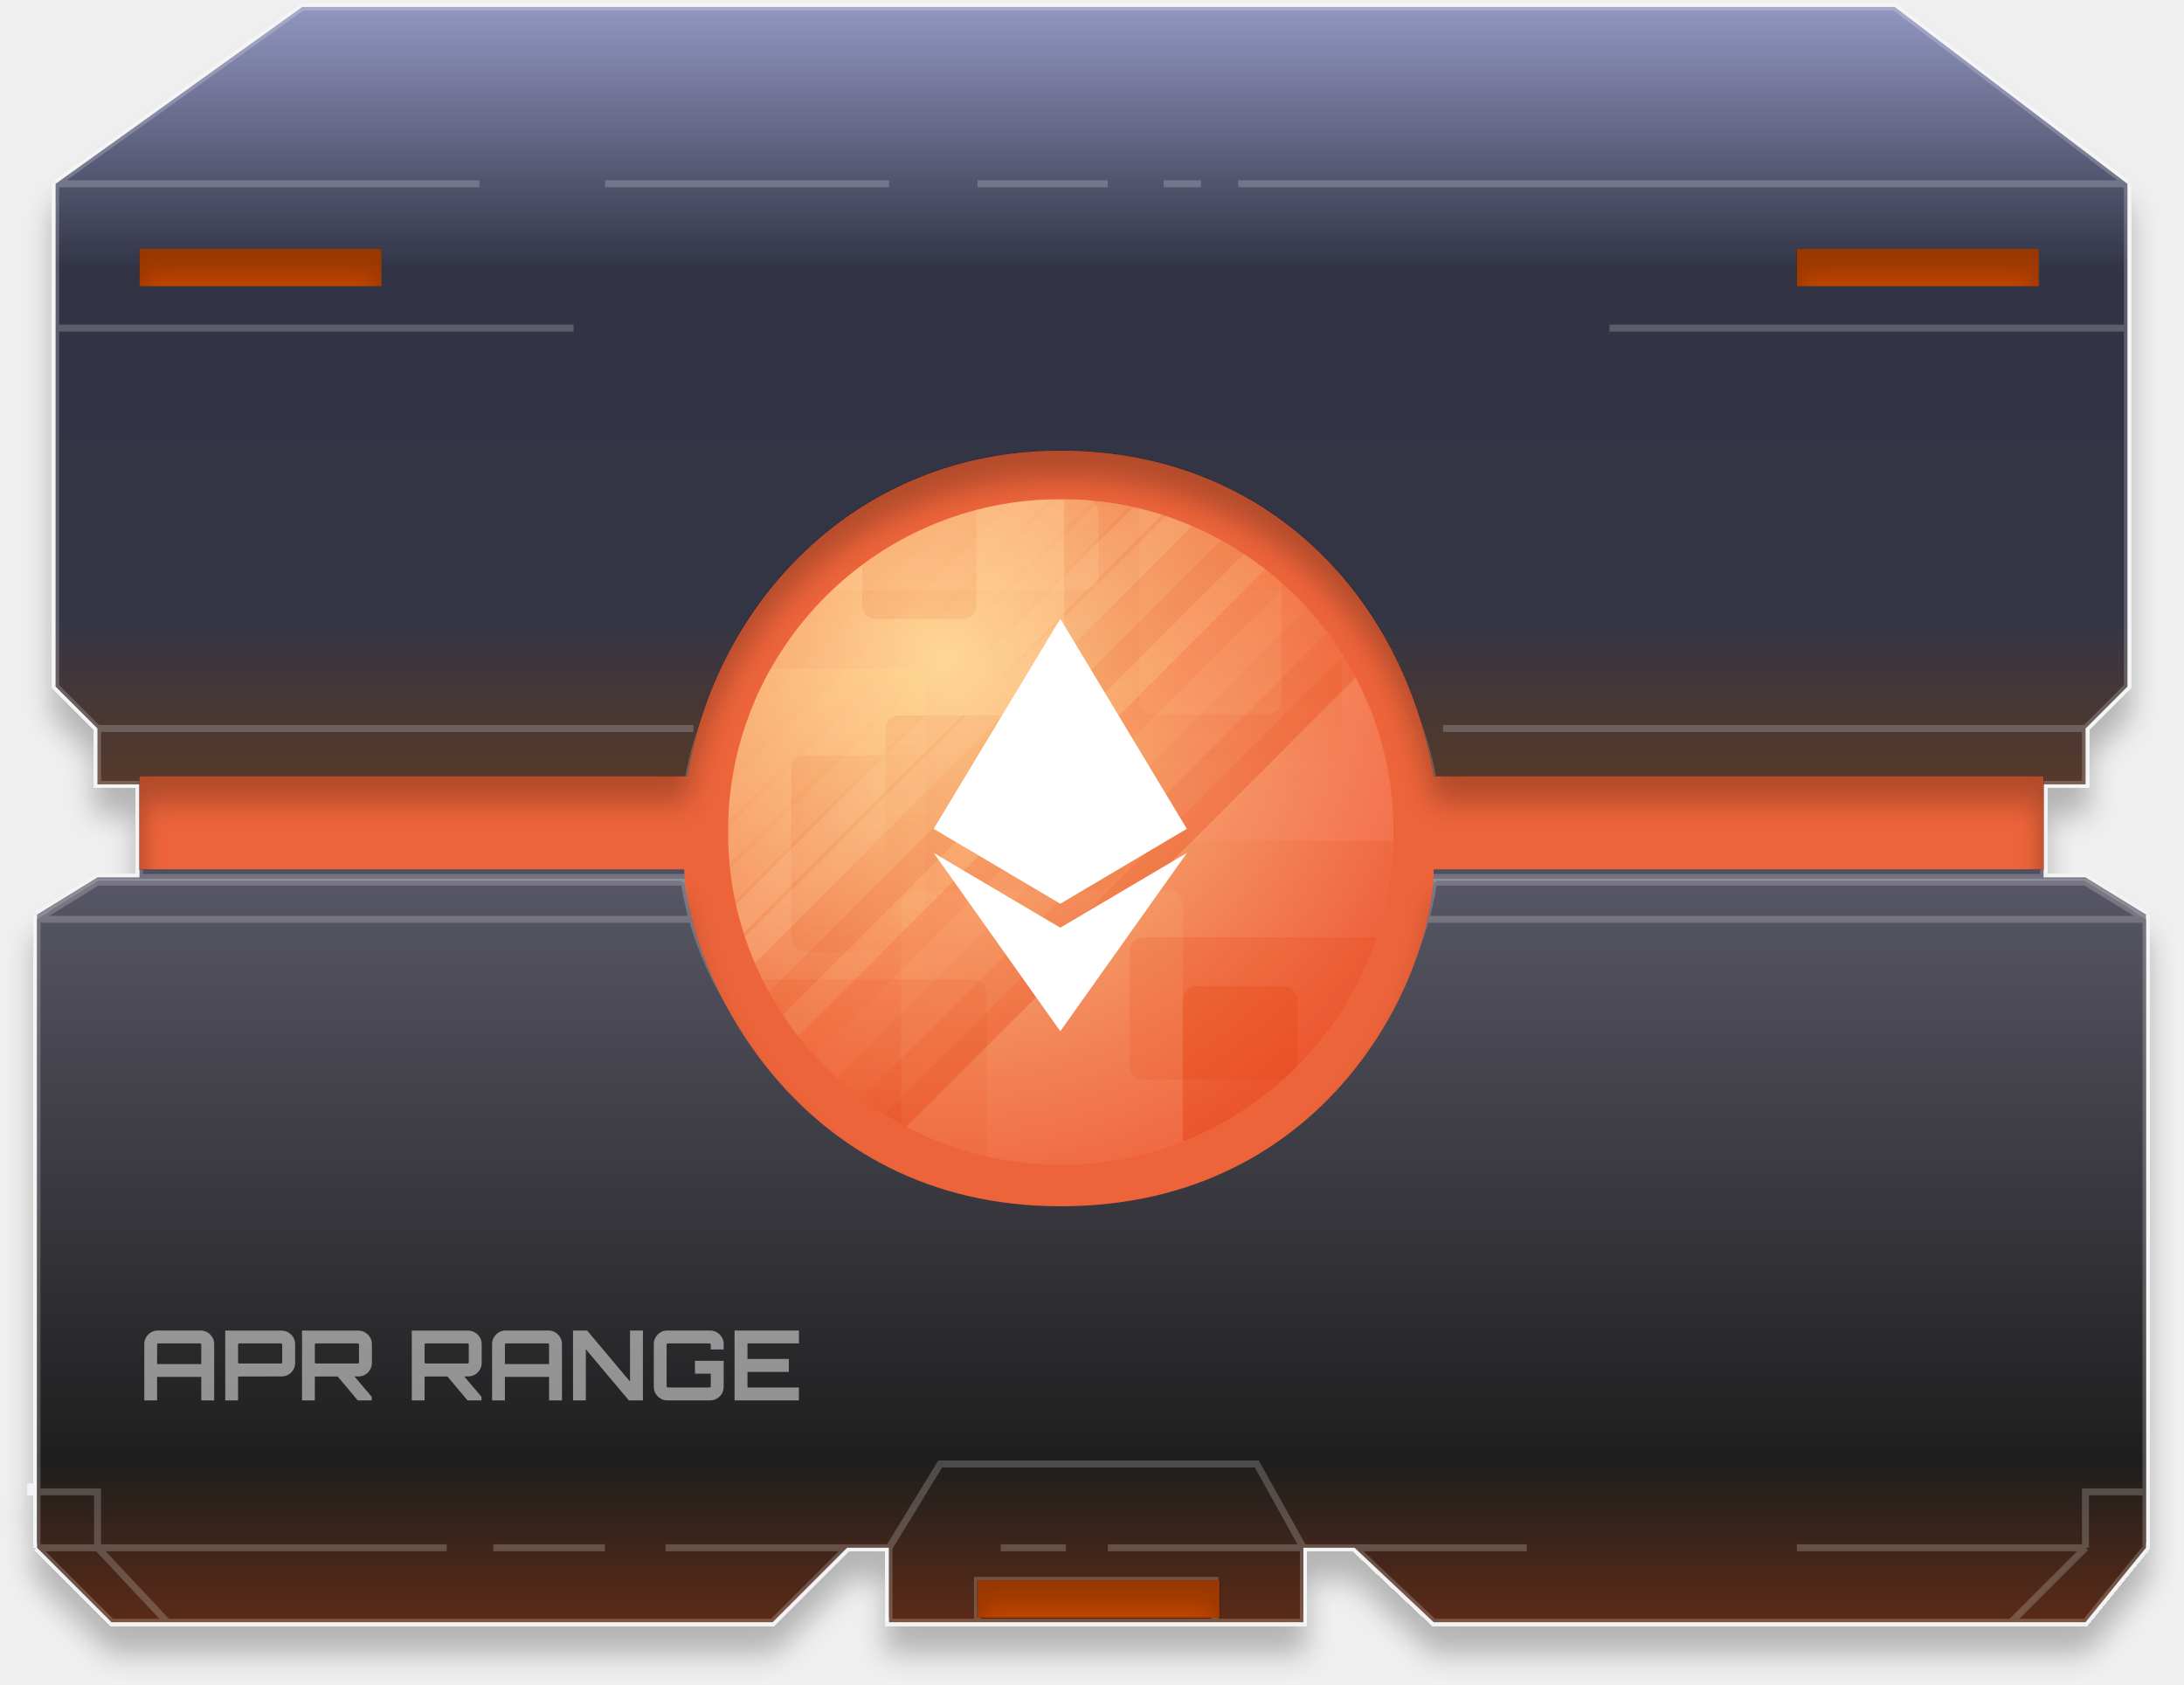
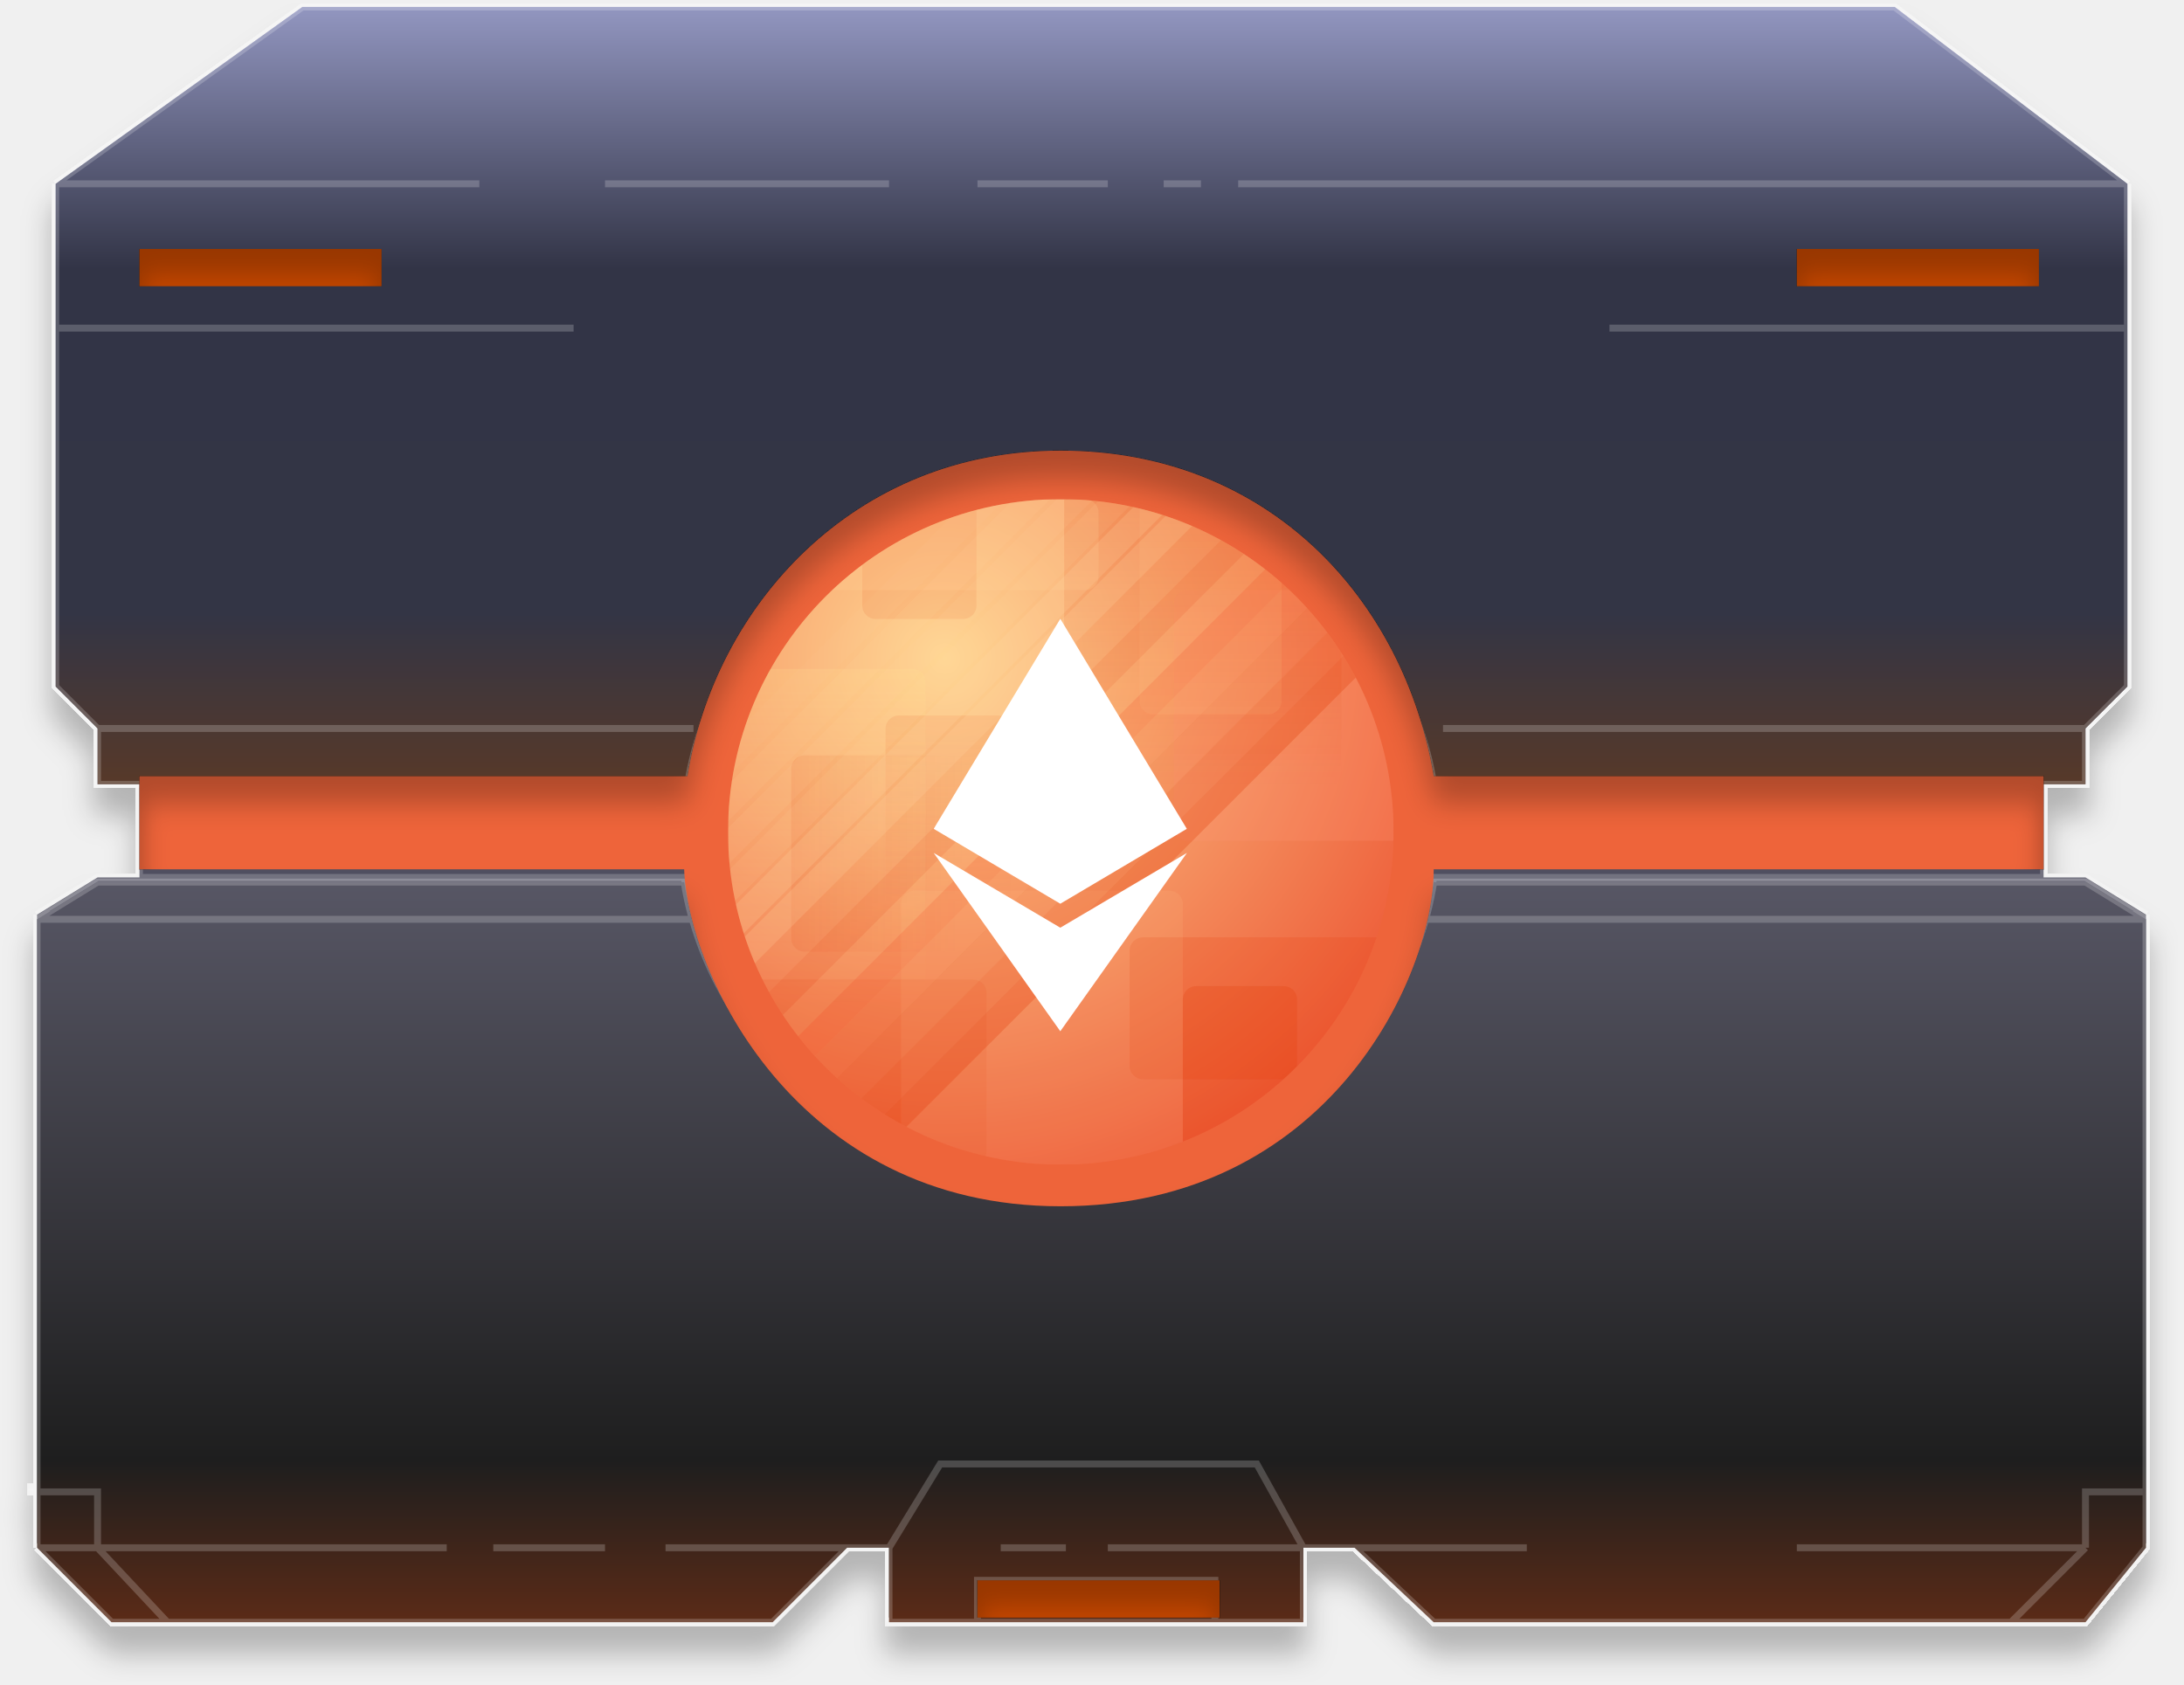
<svg xmlns="http://www.w3.org/2000/svg" width="315" height="243" viewBox="0 0 315 243" fill="none">
-   <g filter="url(#filter0_d_1_60)">
-     <path d="M8.029 26.516L43.617 1H156.424H159.781H273.259L306.833 26.516V47.331V99.035L300.79 105.078V113.135H294.746V126.565H300.79L309.519 131.937V166.853V173.568V214.527V222.585L300.79 233.329H290.046H206.784L195.369 222.585H187.983V233.329H175.225H140.98H128.222V222.585H122.179L111.435 233.329H24.144H16.087L5.343 222.585V214.527V131.937L14.072 126.565H20.115V113.135H14.072V105.078L8.029 99.035V47.331V26.516Z" fill="url(#paint0_linear_1_60)" />
+   <g filter="url(#filter0_d_32_65)">
+     <path d="M8.029 26.516L43.617 1H156.424H159.781H273.259L306.833 26.516V47.331V99.035L300.79 105.078V113.135H294.746V126.565H300.79L309.519 131.937V166.853V173.568V214.527V222.585L300.79 233.329H290.046H206.784L195.369 222.585H187.983V233.329H175.225H140.98H128.222V222.585H122.179L111.435 233.329H24.144H16.087L5.343 222.585V214.527V131.937L14.072 126.565H20.115V113.135H14.072V105.078L8.029 99.035V47.331V26.516Z" fill="url(#paint0_linear_32_65)" />
    <path d="M8.029 26.516L43.617 1H156.424H159.781H273.259L306.833 26.516M8.029 26.516H69.133M8.029 26.516V47.331M14.072 105.078L8.029 99.035V47.331M14.072 105.078V113.135H20.115M14.072 105.078H100.02M300.79 105.078L306.833 99.035V47.331M300.79 105.078V113.135H294.746M300.79 105.078H208.127M306.833 26.516H178.582M306.833 26.516V47.331M87.262 26.516H128.222M140.98 26.516H159.781M167.839 26.516H173.21M8.029 47.331H306.833M294.746 113.135V126.565M294.746 113.135H206.784C202.925 88.824 180.304 70.161 152.976 70.161C125.647 70.161 103.026 88.824 99.168 113.135H20.115M294.746 126.565H300.79L309.519 131.937M294.746 126.565H206.784C202.925 150.876 180.304 170.882 152.976 170.882C125.647 170.882 102.536 150.876 98.677 126.565H20.115M20.115 126.565V113.135M20.115 126.565H14.072L5.343 131.937M5.343 131.937V222.585M5.343 131.937H100.02M5.343 222.585L16.087 233.329H24.144M5.343 222.585H64.432M122.179 222.585L111.435 233.329H24.144M122.179 222.585H128.222M122.179 222.585H95.991M128.222 222.585L135.608 210.499H181.268L187.983 222.585M128.222 222.585V233.329H140.98M187.983 222.585H195.369M187.983 222.585V233.329H175.225M187.983 222.585H159.781M195.369 222.585L206.784 233.329H290.046M195.369 222.585H220.213M309.519 131.937V166.853V173.568V214.527M309.519 131.937H204.769M4 214.527H14.072V222.585L24.144 233.329M309.519 214.527V222.585L300.79 233.329H290.046M309.519 214.527H300.79V222.585M300.79 222.585L290.046 233.329M300.79 222.585H259.159M71.147 222.585H87.262M144.337 222.585H153.738M140.98 233.329V227.285H175.225V233.329M140.98 233.329H175.225" stroke="white" stroke-opacity="0.2" />
-     <path d="M14.072 127.236H20.115H98.677C98.966 129.053 99.362 130.845 99.859 132.608C106.014 154.426 127.69 171.553 152.976 171.553C178.262 171.553 199.518 154.426 205.61 132.608C206.102 130.845 206.495 129.053 206.784 127.236H294.746H300.79L309.519 132.608V167.524V174.239V215.198V223.256L300.79 234H290.046H206.784L195.369 223.256H187.983V234H175.225H140.98H128.222V223.256H122.179L111.435 234H24.144H16.087L5.343 223.256V215.198V132.608L14.072 127.236Z" fill="url(#paint1_linear_1_60)" />
-     <path d="M5.343 132.608L14.072 127.236H20.115H98.677C102.536 151.548 125.647 171.553 152.976 171.553C180.304 171.553 202.925 151.548 206.784 127.236H294.746H300.79L309.519 132.608M5.343 132.608V223.256M5.343 132.608H100.02M5.343 223.256L16.087 234H24.144M5.343 223.256H64.432M122.179 223.256L111.435 234H24.144M122.179 223.256H128.222M122.179 223.256H95.991M128.222 223.256L135.608 211.17H181.268L187.983 223.256M128.222 223.256V234H140.98M187.983 223.256H195.369M187.983 223.256V234H175.225M187.983 223.256H159.781M195.369 223.256L206.784 234H290.046M195.369 223.256H220.213M309.519 132.608V167.524V174.239V215.198M309.519 132.608H204.769M4 215.198H14.072V223.256L24.144 234M309.519 215.198V223.256L300.79 234H290.046M309.519 215.198H300.79V223.256M300.79 223.256L290.046 234M300.79 223.256H259.159M71.147 223.256H87.262M144.337 223.256H153.738M140.98 234V227.956H175.225V234M140.98 234H175.225" stroke="white" stroke-opacity="0.2" />
-     <path d="M43.618 1L8.03 26.516V47.331V99.035L14.073 105.078V113.135H20.117H99.169C103.028 88.824 125.649 70.161 152.977 70.161C180.305 70.161 202.926 88.824 206.785 113.135H294.748H300.791V105.078L306.834 99.035V47.331V26.516L273.261 1H159.782H156.425H43.618Z" fill="url(#paint2_linear_1_60)" />
+     <path d="M14.072 127.236H20.115H98.677C98.966 129.053 99.362 130.845 99.859 132.608C106.014 154.426 127.69 171.553 152.976 171.553C178.262 171.553 199.518 154.426 205.61 132.608C206.102 130.845 206.495 129.053 206.784 127.236H294.746H300.79L309.519 132.608V167.524V174.239V215.198V223.256L300.79 234H290.046H206.784L195.369 223.256H187.983V234H175.225H140.98H128.222V223.256H122.179L111.435 234H24.144H16.087L5.343 223.256V215.198V132.608L14.072 127.236Z" fill="url(#paint1_linear_32_65)" />
+     <path d="M5.343 132.608L14.072 127.236H20.115H98.677C102.536 151.547 125.647 171.553 152.976 171.553C180.304 171.553 202.925 151.547 206.784 127.236H294.746H300.79L309.519 132.608M5.343 132.608V223.256M5.343 132.608H100.02M5.343 223.256L16.087 234H24.144M5.343 223.256H64.432M122.179 223.256L111.435 234H24.144M122.179 223.256H128.222M122.179 223.256H95.991M128.222 223.256L135.608 211.17H181.268L187.983 223.256M128.222 223.256V234H140.98M187.983 223.256H195.369M187.983 223.256V234H175.225M187.983 223.256H159.781M195.369 223.256L206.784 234H290.046M195.369 223.256H220.213M309.519 132.608V167.524V174.239V215.198M309.519 132.608H204.769M4 215.198H14.072V223.256L24.144 234M309.519 215.198V223.256L300.79 234H290.046M309.519 215.198H300.79V223.256M300.79 223.256L290.046 234M300.79 223.256H259.159M71.147 223.256H87.262M144.337 223.256H153.738M140.98 234V227.956H175.225V234M140.98 234H175.225" stroke="white" stroke-opacity="0.2" />
+     <path d="M43.618 1L8.03 26.516V47.331V99.035L14.073 105.078V113.135H20.117H99.169C103.028 88.824 125.649 70.161 152.977 70.161C180.305 70.161 202.926 88.824 206.785 113.135H294.748H300.791V105.078L306.834 99.035V47.331V26.516L273.261 1H159.782H156.425H43.618Z" fill="url(#paint2_linear_32_65)" />
    <path d="M8.03 26.516L43.618 1H156.425H159.782H273.261L306.834 26.516M8.03 26.516H69.134M8.03 26.516V47.331M14.073 105.078L8.03 99.035V47.331M14.073 105.078V113.135H20.117H99.169C103.028 88.824 125.649 70.161 152.977 70.161C180.305 70.161 202.926 88.824 206.785 113.135H294.748H300.791V105.078M14.073 105.078H100.022M300.791 105.078L306.834 99.035V47.331M300.791 105.078H208.128M306.834 26.516H178.584M306.834 26.516V47.331M87.264 26.516H128.223M140.981 26.516H159.782M167.84 26.516H173.212M8.03 47.331H82.731M306.834 47.331H232.133" stroke="white" stroke-opacity="0.2" />
    <path d="M105.486 113.807C105.205 115.784 105.059 117.801 105.059 119.85C105.059 121.438 105.316 124.551 105.316 124.551M105.486 113.807C108.614 91.818 128.576 74.862 152.734 74.862C177.381 74.862 197.661 92.513 200.151 115.15M105.486 113.807C102.658 113.359 95.32 114.479 95.32 119.85C95.32 125.222 106.659 124.551 105.316 124.551M105.316 124.551C107.807 147.188 128.086 164.839 152.734 164.839C177.137 164.839 197.258 147.536 200.072 125.222M200.151 115.15C200.321 116.695 200.408 118.263 200.408 119.85C200.408 121.668 200.294 123.461 200.072 125.222M200.151 115.15C203.481 115.15 210.141 116.09 210.141 119.85C210.141 123.611 203.428 124.998 200.072 125.222" stroke="white" stroke-opacity="0.2" />
-     <g filter="url(#filter1_i_1_60)">
+     <g filter="url(#filter1_i_32_65)">
      <path d="M294.745 125.393V111.963H206.783C202.5 86.5 183 65 152.974 65C122.949 65 103.025 87.652 99.166 111.963H20.114V125.393H98.676C99.166 140 114.5 174 152.974 174C191.449 174 206.783 141 206.783 125.393H294.745Z" fill="#EE643A" />
    </g>
-     <mask id="mask0_1_60" style="mask-type:luminance" maskUnits="userSpaceOnUse" x="105" y="72" width="96" height="96">
+     <mask id="mask0_32_65" style="mask-type:luminance" maskUnits="userSpaceOnUse" x="105" y="72" width="96" height="96">
      <path d="M201 72H105V168H201V72Z" fill="white" />
    </mask>
-     <g mask="url(#mask0_1_60)">
-       <path d="M153 168C179.51 168 201 146.51 201 120C201 93.49 179.51 72 153 72C126.49 72 105 93.49 105 120C105 146.51 126.49 168 153 168Z" fill="url(#paint3_radial_1_60)" />
-       <mask id="mask1_1_60" style="mask-type:alpha" maskUnits="userSpaceOnUse" x="105" y="72" width="96" height="96">
-         <path d="M153 168C179.51 168 201 146.51 201 120C201 93.49 179.51 72 153 72C126.49 72 105 93.49 105 120C105 146.51 126.49 168 153 168Z" fill="url(#paint4_radial_1_60)" />
+     <g mask="url(#mask0_32_65)">
+       <path d="M153 168C179.51 168 201 146.51 201 120C201 93.49 179.51 72 153 72C126.49 72 105 93.49 105 120C105 146.51 126.49 168 153 168Z" fill="url(#paint3_radial_32_65)" />
+       <mask id="mask1_32_65" style="mask-type:alpha" maskUnits="userSpaceOnUse" x="105" y="72" width="96" height="96">
+         <path d="M153 168C179.51 168 201 146.51 201 120C201 93.49 179.51 72 153 72C126.49 72 105 93.49 105 120C105 146.51 126.49 168 153 168Z" fill="url(#paint4_radial_32_65)" />
      </mask>
-       <g mask="url(#mask1_1_60)">
-         <path opacity="0.2" d="M103.401 98.401C103.401 97.341 104.26 96.481 105.321 96.481H131.561C132.621 96.481 133.481 97.341 133.481 98.401V143.041C133.481 144.102 132.621 144.961 131.561 144.961H105.321C104.26 144.961 103.401 144.102 103.401 143.041V98.401Z" fill="url(#paint5_linear_1_60)" />
+       <g mask="url(#mask1_32_65)">
+         <path opacity="0.2" d="M103.401 98.401C103.401 97.341 104.26 96.481 105.321 96.481H131.561C132.621 96.481 133.481 97.341 133.481 98.401V143.041C133.481 144.102 132.621 144.961 131.561 144.961H105.321C104.26 144.961 103.401 144.102 103.401 143.041V98.401Z" fill="url(#paint5_linear_32_65)" />
        <path opacity="0.2" d="M162.92 137.122C162.92 136.061 163.78 135.202 164.84 135.202H199.08C200.141 135.202 201 136.061 201 137.122V153.762C201 154.822 200.141 155.682 199.08 155.682H164.84C163.78 155.682 162.92 154.822 162.92 153.762V137.122Z" fill="#E74310" />
        <path opacity="0.2" d="M185.161 142.241C186.221 142.241 187.081 143.1 187.081 144.161V176.481C187.081 177.541 186.221 178.401 185.161 178.401H172.521C171.46 178.401 170.601 177.541 170.601 176.481V144.161C170.601 143.1 171.46 142.241 172.521 142.241H185.161Z" fill="#DF3600" />
-         <path opacity="0.1" d="M143.881 103.201C144.941 103.201 145.801 104.06 145.801 105.121V130.881C145.801 131.941 144.941 132.801 143.881 132.801H129.641C128.58 132.801 127.721 131.941 127.721 130.881V105.121C127.721 104.06 128.58 103.201 129.641 103.201H143.881Z" fill="url(#paint6_linear_1_60)" />
-         <path opacity="0.1" d="M114.12 110.881C114.12 109.821 114.98 108.961 116.04 108.961H139.4C140.461 108.961 141.32 109.821 141.32 110.881V135.361C141.32 136.421 140.461 137.281 139.4 137.281H116.04C114.98 137.281 114.12 136.421 114.12 135.361V110.881Z" fill="url(#paint7_linear_1_60)" />
+         <path opacity="0.1" d="M143.881 103.201C144.941 103.201 145.801 104.06 145.801 105.121V130.881C145.801 131.941 144.941 132.801 143.881 132.801H129.641C128.58 132.801 127.721 131.941 127.721 130.881V105.121C127.721 104.06 128.58 103.201 129.641 103.201H143.881Z" fill="url(#paint6_linear_32_65)" />
+         <path opacity="0.1" d="M114.12 110.881C114.12 109.821 114.98 108.961 116.04 108.961H139.4C140.46 108.961 141.32 109.821 141.32 110.881V135.361C141.32 136.421 140.46 137.281 139.4 137.281H116.04C114.98 137.281 114.12 136.421 114.12 135.361V110.881Z" fill="url(#paint7_linear_32_65)" />
        <path opacity="0.2" d="M201 85.122C202.061 85.122 202.92 85.981 202.92 87.042V119.362C202.92 120.422 202.061 121.282 201 121.282H171.24C170.18 121.282 169.32 120.422 169.32 119.362V87.042C169.32 85.981 170.18 85.122 171.24 85.122H201Z" fill="#FF9776" />
        <path opacity="0.2" d="M182.921 63.681C183.981 63.681 184.841 64.541 184.841 65.601V101.121C184.841 102.181 183.981 103.041 182.921 103.041H166.281C165.221 103.041 164.361 102.181 164.361 101.121V65.601C164.361 64.541 165.221 63.681 166.281 63.681H182.921Z" fill="#FFCA8C" />
-         <path opacity="0.2" d="M191.56 70.081C192.621 70.081 193.48 70.941 193.48 72.001V111.521C193.48 112.582 192.621 113.441 191.56 113.441H155.4C154.34 113.441 153.48 112.582 153.48 111.521V72.001C153.48 70.941 154.34 70.081 155.4 70.081H191.56Z" fill="url(#paint8_linear_1_60)" />
+         <path opacity="0.2" d="M191.56 70.081C192.621 70.081 193.48 70.941 193.48 72.001V111.521C193.48 112.582 192.621 113.441 191.56 113.441H155.4C154.34 113.441 153.48 112.582 153.48 111.521V72.001C153.48 70.941 154.34 70.081 155.4 70.081H191.56Z" fill="url(#paint8_linear_32_65)" />
        <path opacity="0.1" d="M138.92 58.881C139.981 58.881 140.84 59.741 140.84 60.801V87.361C140.84 88.421 139.981 89.281 138.92 89.281H126.28C125.22 89.281 124.36 88.421 124.36 87.361V60.801C124.36 59.741 125.22 58.881 126.28 58.881H138.92Z" fill="#DF3600" />
        <path opacity="0.1" d="M140.361 141.281C141.421 141.281 142.281 142.14 142.281 143.201V166.081C142.281 167.141 141.421 168.001 140.361 168.001H108.201C107.14 168.001 106.281 167.141 106.281 166.081L106.281 143.201C106.281 142.14 107.14 141.281 108.201 141.281H140.361Z" fill="#DF3600" />
        <path opacity="0.1" d="M168.681 128.481C169.741 128.481 170.601 129.341 170.601 130.401V166.081C170.601 167.141 169.741 168.001 168.681 168.001H131.881C130.82 168.001 129.961 167.141 129.961 166.081V130.401C129.961 129.341 130.82 128.481 131.881 128.481H168.681Z" fill="#FFD494" />
        <path opacity="0.2" d="M156.521 72.001C157.581 72.001 158.441 72.86 158.441 73.921V83.201C158.441 84.261 157.581 85.121 156.521 85.121H118.121C117.06 85.121 116.201 84.261 116.201 83.201V73.921C116.201 72.86 117.06 72.001 118.121 72.001L156.521 72.001Z" fill="#FFD494" />
        <path opacity="0.1" d="M126.24 167.066L198.146 95.161L195.68 92.695L123.774 164.6L126.24 167.066Z" fill="#DF3600" />
        <path opacity="0.1" d="M120.846 161.832L192.752 89.927L189.541 86.716L117.635 158.622L120.846 161.832Z" fill="#DF3600" />
        <path opacity="0.1" d="M117.811 158.477L189.717 86.572L186.506 83.361L114.601 155.267L117.811 158.477Z" fill="#F45C2C" />
        <path opacity="0.2" d="M114.931 154.958L186.837 83.052L184.194 80.41L112.289 152.315L114.931 154.958Z" fill="#F45C2C" />
        <path opacity="0.1" d="M112.283 152.309L184.188 80.403L181.546 77.761L109.64 149.666L112.283 152.309Z" fill="#FFBC6E" />
        <path opacity="0.1" d="M110.523 148.789L182.428 76.884L179.786 74.241L107.881 146.147L110.523 148.789Z" fill="#DF3600" />
        <path opacity="0.09" d="M102.043 127.669L158.741 70.971L156.099 68.328L99.401 125.026L102.043 127.669Z" fill="#FFD5A4" />
        <path opacity="0.08" d="M99.003 124.461L155.701 67.763L153.058 65.121L96.36 121.819L99.003 124.461Z" fill="#FFD5A4" />
        <path opacity="0.05" d="M96.283 120.782L152.981 64.084L150.338 61.442L93.64 118.14L96.283 120.782Z" fill="#FFD5A4" />
        <path opacity="0.2" d="M106.523 135.375L172.374 69.523L169.732 66.881L103.88 132.732L106.523 135.375Z" fill="#FFD5A4" />
        <path opacity="0.2" d="M108.283 139.536L174.134 73.684L171.492 71.042L105.64 136.893L108.283 139.536Z" fill="#FFD5A4" />
        <path opacity="0.1" d="M105.403 130.549L163.849 72.104L161.206 69.461L102.761 127.907L105.403 130.549Z" fill="#FFD5A4" />
        <path opacity="0.1" d="M126.134 167.12L198.04 95.214L192.768 89.942L120.862 161.848L126.134 167.12Z" fill="#DF3600" />
        <path opacity="0.1" d="M126.134 167.12L198.04 95.214L192.741 89.916L120.836 161.821L126.134 167.12Z" fill="#DF3600" />
      </g>
      <path d="M152.929 130.358L134.667 119.554L152.929 89.259L171.175 119.554L152.929 130.358Z" fill="white" />
      <path d="M152.929 148.751L134.667 123.03L152.929 133.816L171.191 123.03L152.929 148.751Z" fill="white" />
    </g>
-     <g filter="url(#filter2_i_1_60)">
+     <g filter="url(#filter2_i_32_65)">
      <rect x="140.982" y="227.957" width="34.916" height="5.372" fill="#CB4900" />
    </g>
-     <g filter="url(#filter3_i_1_60)">
+     <g filter="url(#filter3_i_32_65)">
      <rect x="20.114" y="35.916" width="34.916" height="5.372" fill="#CB4900" />
    </g>
-     <g filter="url(#filter4_i_1_60)">
+     <g filter="url(#filter4_i_32_65)">
      <rect x="259.157" y="35.916" width="34.916" height="5.372" fill="#CB4900" />
    </g>
  </g>
-   <path opacity="0.5" d="M20.812 202V193.866C20.812 193.511 20.901 193.189 21.078 192.9C21.255 192.601 21.489 192.363 21.778 192.186C22.077 192.009 22.403 191.92 22.758 191.92H28.932C29.287 191.92 29.613 192.009 29.912 192.186C30.211 192.363 30.449 192.601 30.626 192.9C30.803 193.189 30.892 193.511 30.892 193.866V202H29.03V198.612H22.66V202H20.812ZM22.66 196.764H29.03V193.95C29.03 193.903 29.011 193.866 28.974 193.838C28.937 193.801 28.895 193.782 28.848 193.782H22.828C22.781 193.782 22.739 193.801 22.702 193.838C22.674 193.866 22.66 193.903 22.66 193.95V196.764ZM32.487 202V191.934H40.607C40.962 191.934 41.288 192.023 41.587 192.2C41.886 192.377 42.124 192.615 42.301 192.914C42.478 193.203 42.567 193.525 42.567 193.88V196.596C42.567 196.951 42.478 197.277 42.301 197.576C42.124 197.875 41.886 198.113 41.587 198.29C41.288 198.458 40.962 198.542 40.607 198.542L34.335 198.556V202H32.487ZM34.503 196.68H40.523C40.57 196.68 40.612 196.666 40.649 196.638C40.687 196.61 40.705 196.573 40.705 196.526V193.95C40.705 193.903 40.687 193.866 40.649 193.838C40.612 193.801 40.57 193.782 40.523 193.782H34.503C34.456 193.782 34.414 193.801 34.377 193.838C34.349 193.866 34.335 193.903 34.335 193.95V196.526C34.335 196.573 34.349 196.61 34.377 196.638C34.414 196.666 34.456 196.68 34.503 196.68ZM51.597 202L48.559 198.374H50.981L53.613 201.482V202H51.597ZM43.561 202V191.934H51.681C52.036 191.934 52.363 192.023 52.661 192.2C52.96 192.377 53.198 192.615 53.375 192.914C53.553 193.203 53.641 193.525 53.641 193.88V196.596C53.641 196.951 53.553 197.277 53.375 197.576C53.198 197.875 52.96 198.113 52.661 198.29C52.363 198.458 52.036 198.542 51.681 198.542L45.409 198.556V202H43.561ZM45.577 196.68H51.597C51.644 196.68 51.686 196.666 51.723 196.638C51.761 196.61 51.779 196.573 51.779 196.526V193.95C51.779 193.903 51.761 193.866 51.723 193.838C51.686 193.801 51.644 193.782 51.597 193.782H45.577C45.531 193.782 45.489 193.801 45.451 193.838C45.423 193.866 45.409 193.903 45.409 193.95V196.526C45.409 196.573 45.423 196.61 45.451 196.638C45.489 196.666 45.531 196.68 45.577 196.68ZM67.429 202L64.391 198.374H66.813L69.445 201.482V202H67.429ZM59.393 202V191.934H67.513C67.868 191.934 68.195 192.023 68.493 192.2C68.792 192.377 69.03 192.615 69.207 192.914C69.385 193.203 69.473 193.525 69.473 193.88V196.596C69.473 196.951 69.385 197.277 69.207 197.576C69.03 197.875 68.792 198.113 68.493 198.29C68.195 198.458 67.868 198.542 67.513 198.542L61.241 198.556V202H59.393ZM61.409 196.68H67.429C67.476 196.68 67.518 196.666 67.555 196.638C67.593 196.61 67.611 196.573 67.611 196.526V193.95C67.611 193.903 67.593 193.866 67.555 193.838C67.518 193.801 67.476 193.782 67.429 193.782H61.409C61.363 193.782 61.321 193.801 61.283 193.838C61.255 193.866 61.241 193.903 61.241 193.95V196.526C61.241 196.573 61.255 196.61 61.283 196.638C61.321 196.666 61.363 196.68 61.409 196.68ZM70.974 202V193.866C70.974 193.511 71.063 193.189 71.24 192.9C71.417 192.601 71.651 192.363 71.94 192.186C72.239 192.009 72.565 191.92 72.92 191.92H79.094C79.449 191.92 79.775 192.009 80.074 192.186C80.373 192.363 80.611 192.601 80.788 192.9C80.965 193.189 81.054 193.511 81.054 193.866V202H79.192V198.612H72.822V202H70.974ZM72.822 196.764H79.192V193.95C79.192 193.903 79.173 193.866 79.136 193.838C79.099 193.801 79.057 193.782 79.01 193.782H72.99C72.943 193.782 72.901 193.801 72.864 193.838C72.836 193.866 72.822 193.903 72.822 193.95V196.764ZM82.649 202V191.92H84.679L90.867 199.284V191.92H92.729V202H90.699L84.497 194.622V202H82.649ZM96.244 202C95.889 202 95.562 201.911 95.264 201.734C94.974 201.557 94.741 201.323 94.564 201.034C94.386 200.735 94.298 200.409 94.298 200.054V193.866C94.298 193.511 94.386 193.189 94.564 192.9C94.741 192.601 94.974 192.363 95.264 192.186C95.562 192.009 95.889 191.92 96.244 191.92H102.418C102.772 191.92 103.099 192.009 103.398 192.186C103.696 192.363 103.934 192.601 104.112 192.9C104.289 193.189 104.378 193.511 104.378 193.866V194.65H102.516V193.95C102.516 193.903 102.497 193.866 102.46 193.838C102.422 193.801 102.38 193.782 102.334 193.782H96.314C96.267 193.782 96.225 193.801 96.188 193.838C96.16 193.866 96.146 193.903 96.146 193.95V199.97C96.146 200.017 96.16 200.059 96.188 200.096C96.225 200.124 96.267 200.138 96.314 200.138H102.334C102.38 200.138 102.422 200.124 102.46 200.096C102.497 200.059 102.516 200.017 102.516 199.97V198.15H100.234V196.288H104.378V200.054C104.378 200.409 104.289 200.735 104.112 201.034C103.934 201.323 103.696 201.557 103.398 201.734C103.099 201.911 102.772 202 102.418 202H96.244ZM105.947 202V191.92H115.229V193.782H107.809V196.022H113.773V197.898H107.809V200.138H115.229V202H105.947Z" fill="white" />
  <defs>
-     <filter id="filter0_d_1_60" x="0" y="0.5" width="314.019" height="242" filterUnits="userSpaceOnUse" color-interpolation-filters="sRGB">
+     <filter id="filter0_d_32_65" x="0" y="0.5" width="314.019" height="242" filterUnits="userSpaceOnUse" color-interpolation-filters="sRGB">
      <feFlood flood-opacity="0" result="BackgroundImageFix" />
      <feColorMatrix in="SourceAlpha" type="matrix" values="0 0 0 0 0 0 0 0 0 0 0 0 0 0 0 0 0 0 127 0" result="hardAlpha" />
      <feOffset dy="4" />
      <feGaussianBlur stdDeviation="2" />
      <feComposite in2="hardAlpha" operator="out" />
      <feColorMatrix type="matrix" values="0 0 0 0 0 0 0 0 0 0 0 0 0 0 0 0 0 0 0.25 0" />
-       <feBlend mode="normal" in2="BackgroundImageFix" result="effect1_dropShadow_1_60" />
-       <feBlend mode="normal" in="SourceGraphic" in2="effect1_dropShadow_1_60" result="shape" />
+       <feBlend mode="normal" in2="BackgroundImageFix" result="effect1_dropShadow_32_65" />
+       <feBlend mode="normal" in="SourceGraphic" in2="effect1_dropShadow_32_65" result="shape" />
    </filter>
-     <filter id="filter1_i_1_60" x="20.114" y="65" width="274.631" height="113" filterUnits="userSpaceOnUse" color-interpolation-filters="sRGB">
+     <filter id="filter1_i_32_65" x="20.114" y="65" width="274.631" height="113" filterUnits="userSpaceOnUse" color-interpolation-filters="sRGB">
      <feFlood flood-opacity="0" result="BackgroundImageFix" />
      <feBlend mode="normal" in="SourceGraphic" in2="BackgroundImageFix" result="shape" />
      <feColorMatrix in="SourceAlpha" type="matrix" values="0 0 0 0 0 0 0 0 0 0 0 0 0 0 0 0 0 0 127 0" result="hardAlpha" />
      <feOffset dy="4" />
      <feGaussianBlur stdDeviation="2" />
      <feComposite in2="hardAlpha" operator="arithmetic" k2="-1" k3="1" />
      <feColorMatrix type="matrix" values="0 0 0 0 0 0 0 0 0 0 0 0 0 0 0 0 0 0 0.25 0" />
-       <feBlend mode="normal" in2="shape" result="effect1_innerShadow_1_60" />
+       <feBlend mode="normal" in2="shape" result="effect1_innerShadow_32_65" />
    </filter>
-     <filter id="filter2_i_1_60" x="140.982" y="227.957" width="34.916" height="9.372" filterUnits="userSpaceOnUse" color-interpolation-filters="sRGB">
+     <filter id="filter2_i_32_65" x="140.982" y="227.957" width="34.916" height="9.372" filterUnits="userSpaceOnUse" color-interpolation-filters="sRGB">
      <feFlood flood-opacity="0" result="BackgroundImageFix" />
      <feBlend mode="normal" in="SourceGraphic" in2="BackgroundImageFix" result="shape" />
      <feColorMatrix in="SourceAlpha" type="matrix" values="0 0 0 0 0 0 0 0 0 0 0 0 0 0 0 0 0 0 127 0" result="hardAlpha" />
      <feOffset dy="4" />
      <feGaussianBlur stdDeviation="2" />
      <feComposite in2="hardAlpha" operator="arithmetic" k2="-1" k3="1" />
      <feColorMatrix type="matrix" values="0 0 0 0 0 0 0 0 0 0 0 0 0 0 0 0 0 0 0.25 0" />
-       <feBlend mode="normal" in2="shape" result="effect1_innerShadow_1_60" />
+       <feBlend mode="normal" in2="shape" result="effect1_innerShadow_32_65" />
    </filter>
-     <filter id="filter3_i_1_60" x="20.114" y="35.916" width="34.916" height="9.372" filterUnits="userSpaceOnUse" color-interpolation-filters="sRGB">
+     <filter id="filter3_i_32_65" x="20.114" y="35.916" width="34.916" height="9.372" filterUnits="userSpaceOnUse" color-interpolation-filters="sRGB">
      <feFlood flood-opacity="0" result="BackgroundImageFix" />
      <feBlend mode="normal" in="SourceGraphic" in2="BackgroundImageFix" result="shape" />
      <feColorMatrix in="SourceAlpha" type="matrix" values="0 0 0 0 0 0 0 0 0 0 0 0 0 0 0 0 0 0 127 0" result="hardAlpha" />
      <feOffset dy="4" />
      <feGaussianBlur stdDeviation="2" />
      <feComposite in2="hardAlpha" operator="arithmetic" k2="-1" k3="1" />
      <feColorMatrix type="matrix" values="0 0 0 0 0 0 0 0 0 0 0 0 0 0 0 0 0 0 0.25 0" />
-       <feBlend mode="normal" in2="shape" result="effect1_innerShadow_1_60" />
+       <feBlend mode="normal" in2="shape" result="effect1_innerShadow_32_65" />
    </filter>
-     <filter id="filter4_i_1_60" x="259.157" y="35.916" width="34.916" height="9.372" filterUnits="userSpaceOnUse" color-interpolation-filters="sRGB">
+     <filter id="filter4_i_32_65" x="259.157" y="35.916" width="34.916" height="9.372" filterUnits="userSpaceOnUse" color-interpolation-filters="sRGB">
      <feFlood flood-opacity="0" result="BackgroundImageFix" />
      <feBlend mode="normal" in="SourceGraphic" in2="BackgroundImageFix" result="shape" />
      <feColorMatrix in="SourceAlpha" type="matrix" values="0 0 0 0 0 0 0 0 0 0 0 0 0 0 0 0 0 0 127 0" result="hardAlpha" />
      <feOffset dy="4" />
      <feGaussianBlur stdDeviation="2" />
      <feComposite in2="hardAlpha" operator="arithmetic" k2="-1" k3="1" />
      <feColorMatrix type="matrix" values="0 0 0 0 0 0 0 0 0 0 0 0 0 0 0 0 0 0 0.25 0" />
-       <feBlend mode="normal" in2="shape" result="effect1_innerShadow_1_60" />
+       <feBlend mode="normal" in2="shape" result="effect1_innerShadow_32_65" />
    </filter>
-     <linearGradient id="paint0_linear_1_60" x1="156.759" y1="1" x2="156.759" y2="233.329" gradientUnits="userSpaceOnUse">
+     <linearGradient id="paint0_linear_32_65" x1="156.759" y1="1" x2="156.759" y2="233.329" gradientUnits="userSpaceOnUse">
      <stop stop-color="#ADABCF" />
      <stop offset="1" />
    </linearGradient>
-     <linearGradient id="paint1_linear_1_60" x1="156.759" y1="1.671" x2="156.759" y2="234" gradientUnits="userSpaceOnUse">
+     <linearGradient id="paint1_linear_32_65" x1="156.759" y1="1.671" x2="156.759" y2="234" gradientUnits="userSpaceOnUse">
      <stop stop-color="#ADABCF" />
      <stop offset="0.9" stop-color="#1E1E1E" />
      <stop offset="1" stop-color="#5B2B17" />
    </linearGradient>
-     <linearGradient id="paint2_linear_1_60" x1="156.761" y1="1" x2="156.761" y2="113.807" gradientUnits="userSpaceOnUse">
+     <linearGradient id="paint2_linear_32_65" x1="156.761" y1="1" x2="156.761" y2="113.807" gradientUnits="userSpaceOnUse">
      <stop stop-color="#9296C0" />
      <stop offset="0.335" stop-color="#323446" />
      <stop offset="0.775" stop-color="#333545" />
      <stop offset="1" stop-color="#583928" />
    </linearGradient>
-     <radialGradient id="paint3_radial_1_60" cx="0" cy="0" r="1" gradientUnits="userSpaceOnUse" gradientTransform="translate(136.36 94.96) rotate(54.1675) scale(79.5331)">
+     <radialGradient id="paint3_radial_32_65" cx="0" cy="0" r="1" gradientUnits="userSpaceOnUse" gradientTransform="translate(136.36 94.96) rotate(54.1675) scale(79.5331)">
      <stop stop-color="#FFD794" />
      <stop offset="1" stop-color="#ED5A37" />
    </radialGradient>
-     <radialGradient id="paint4_radial_1_60" cx="0" cy="0" r="1" gradientUnits="userSpaceOnUse" gradientTransform="translate(136.36 94.96) rotate(54.1675) scale(79.5331)">
+     <radialGradient id="paint4_radial_32_65" cx="0" cy="0" r="1" gradientUnits="userSpaceOnUse" gradientTransform="translate(136.36 94.96) rotate(54.1675) scale(79.5331)">
      <stop stop-color="#FFD794" />
      <stop offset="1" stop-color="#ED5A37" />
    </radialGradient>
-     <linearGradient id="paint5_linear_1_60" x1="118.441" y1="96.481" x2="118.441" y2="144.961" gradientUnits="userSpaceOnUse">
+     <linearGradient id="paint5_linear_32_65" x1="118.441" y1="96.481" x2="118.441" y2="144.961" gradientUnits="userSpaceOnUse">
      <stop stop-color="#FFE090" />
      <stop offset="1" stop-color="#FFE090" stop-opacity="0" />
    </linearGradient>
-     <linearGradient id="paint6_linear_1_60" x1="136.681" y1="103.201" x2="136.681" y2="130.561" gradientUnits="userSpaceOnUse">
+     <linearGradient id="paint6_linear_32_65" x1="136.681" y1="103.201" x2="136.681" y2="130.561" gradientUnits="userSpaceOnUse">
      <stop stop-color="#DF3600" />
      <stop offset="1" stop-color="#DF3600" stop-opacity="0" />
    </linearGradient>
-     <linearGradient id="paint7_linear_1_60" x1="114.12" y1="123.246" x2="139.262" y2="123.246" gradientUnits="userSpaceOnUse">
+     <linearGradient id="paint7_linear_32_65" x1="114.12" y1="123.246" x2="139.262" y2="123.246" gradientUnits="userSpaceOnUse">
      <stop stop-color="#DF3600" />
      <stop offset="1" stop-color="#DF3600" stop-opacity="0" />
    </linearGradient>
-     <linearGradient id="paint8_linear_1_60" x1="173.48" y1="70.081" x2="173.48" y2="113.441" gradientUnits="userSpaceOnUse">
+     <linearGradient id="paint8_linear_32_65" x1="173.48" y1="70.081" x2="173.48" y2="113.441" gradientUnits="userSpaceOnUse">
      <stop stop-color="#DF3600" />
      <stop offset="1" stop-color="#DF3600" stop-opacity="0" />
    </linearGradient>
  </defs>
</svg>
